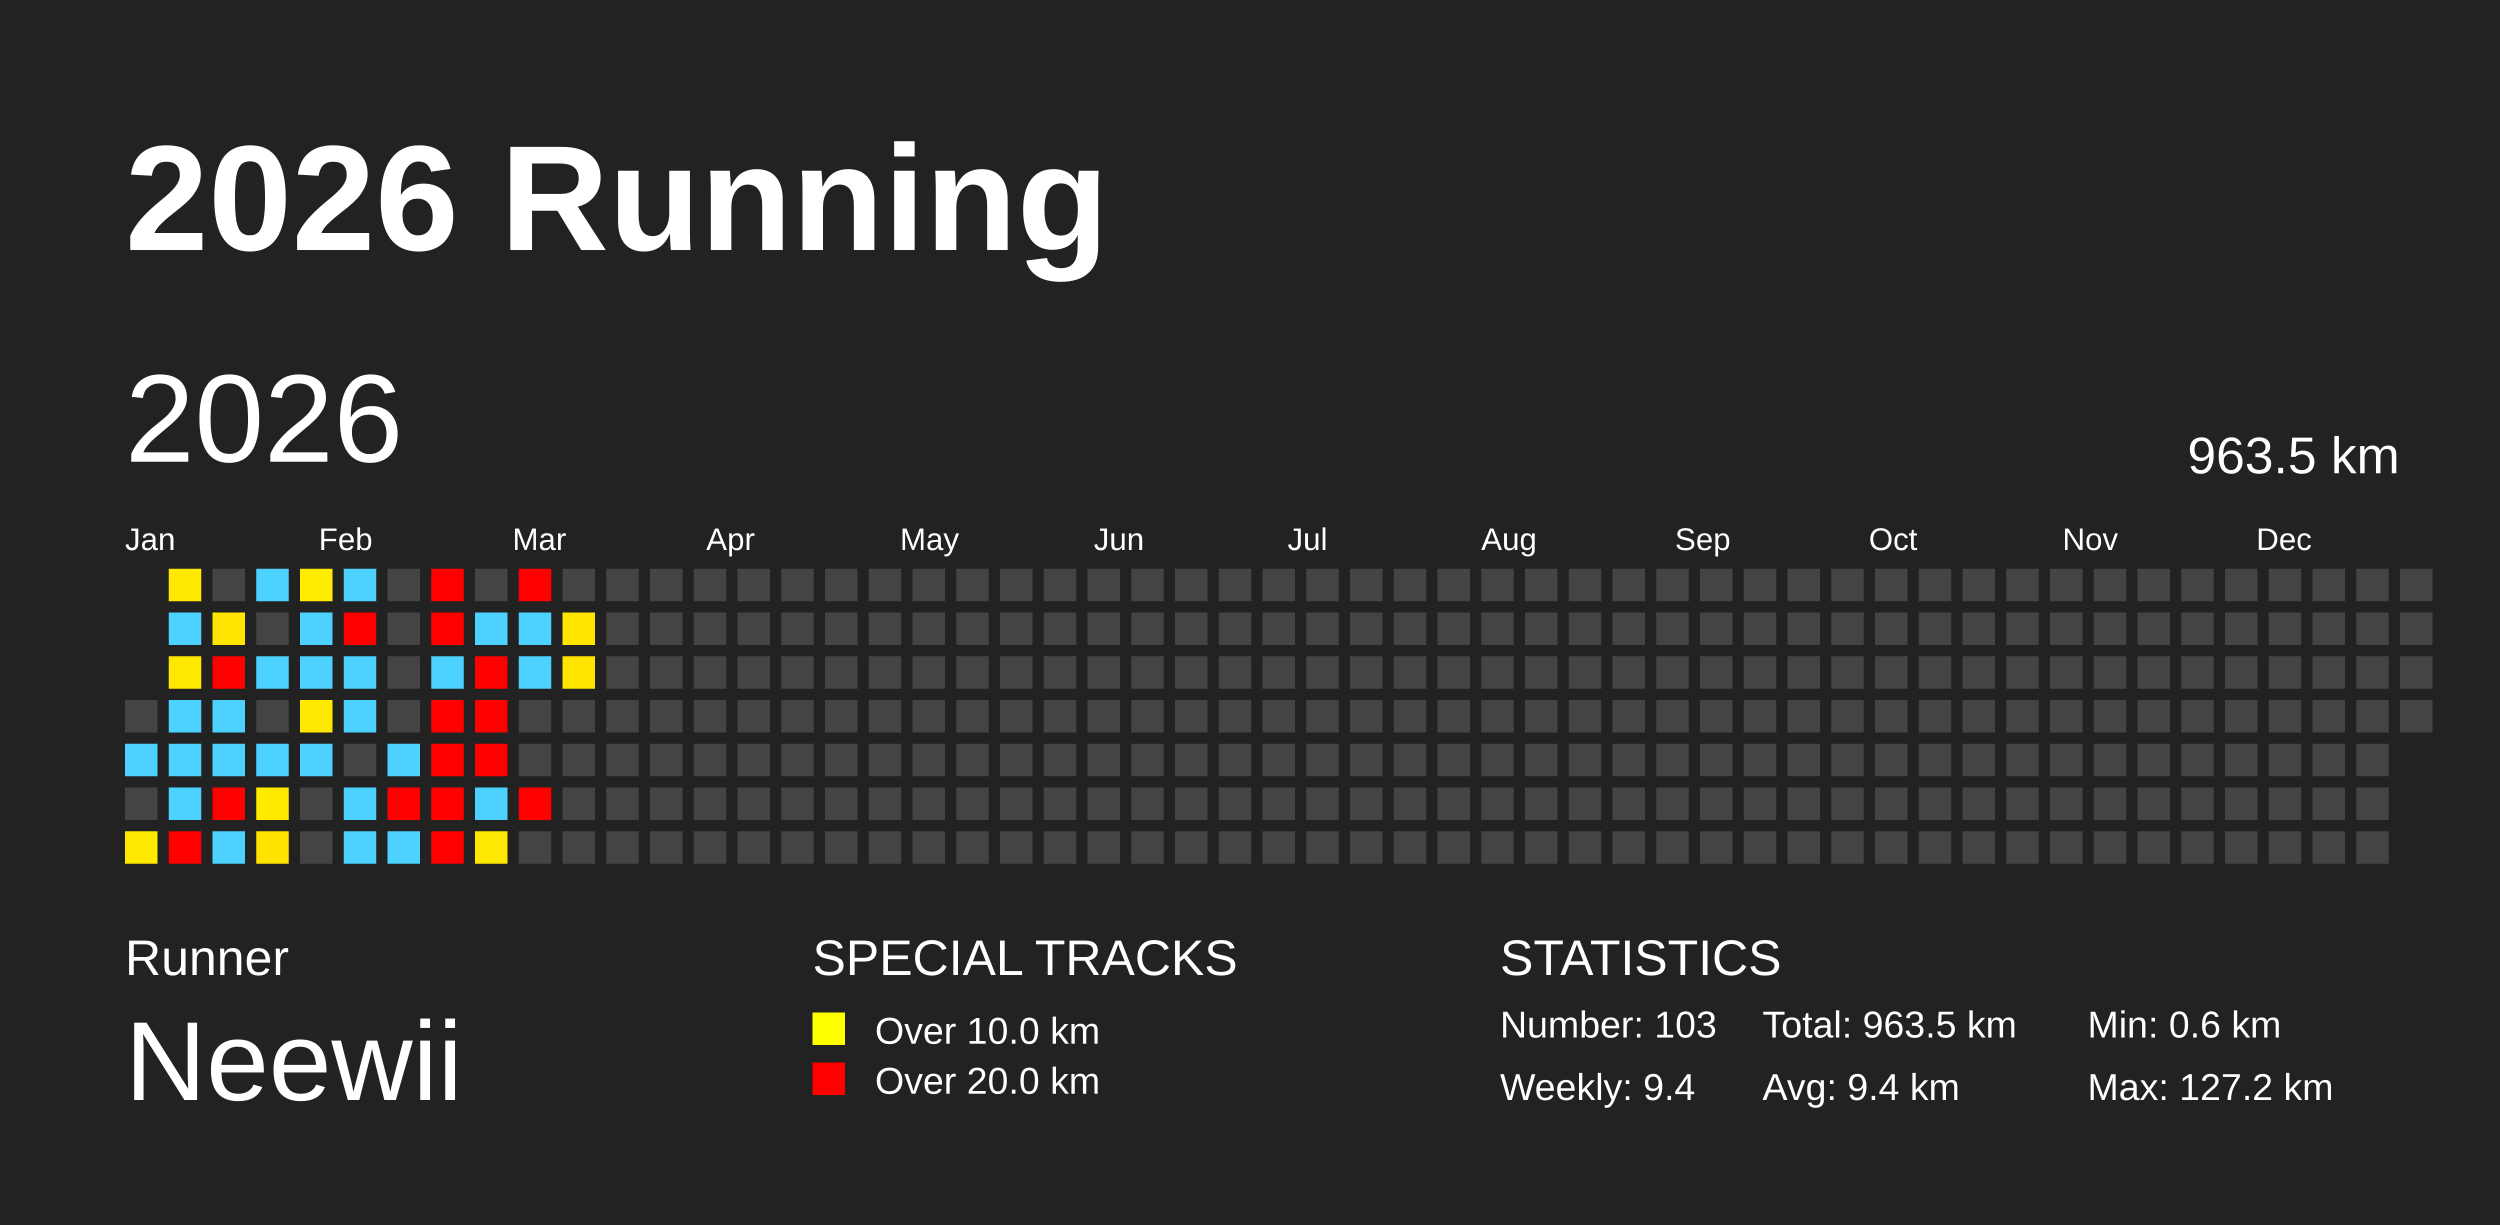
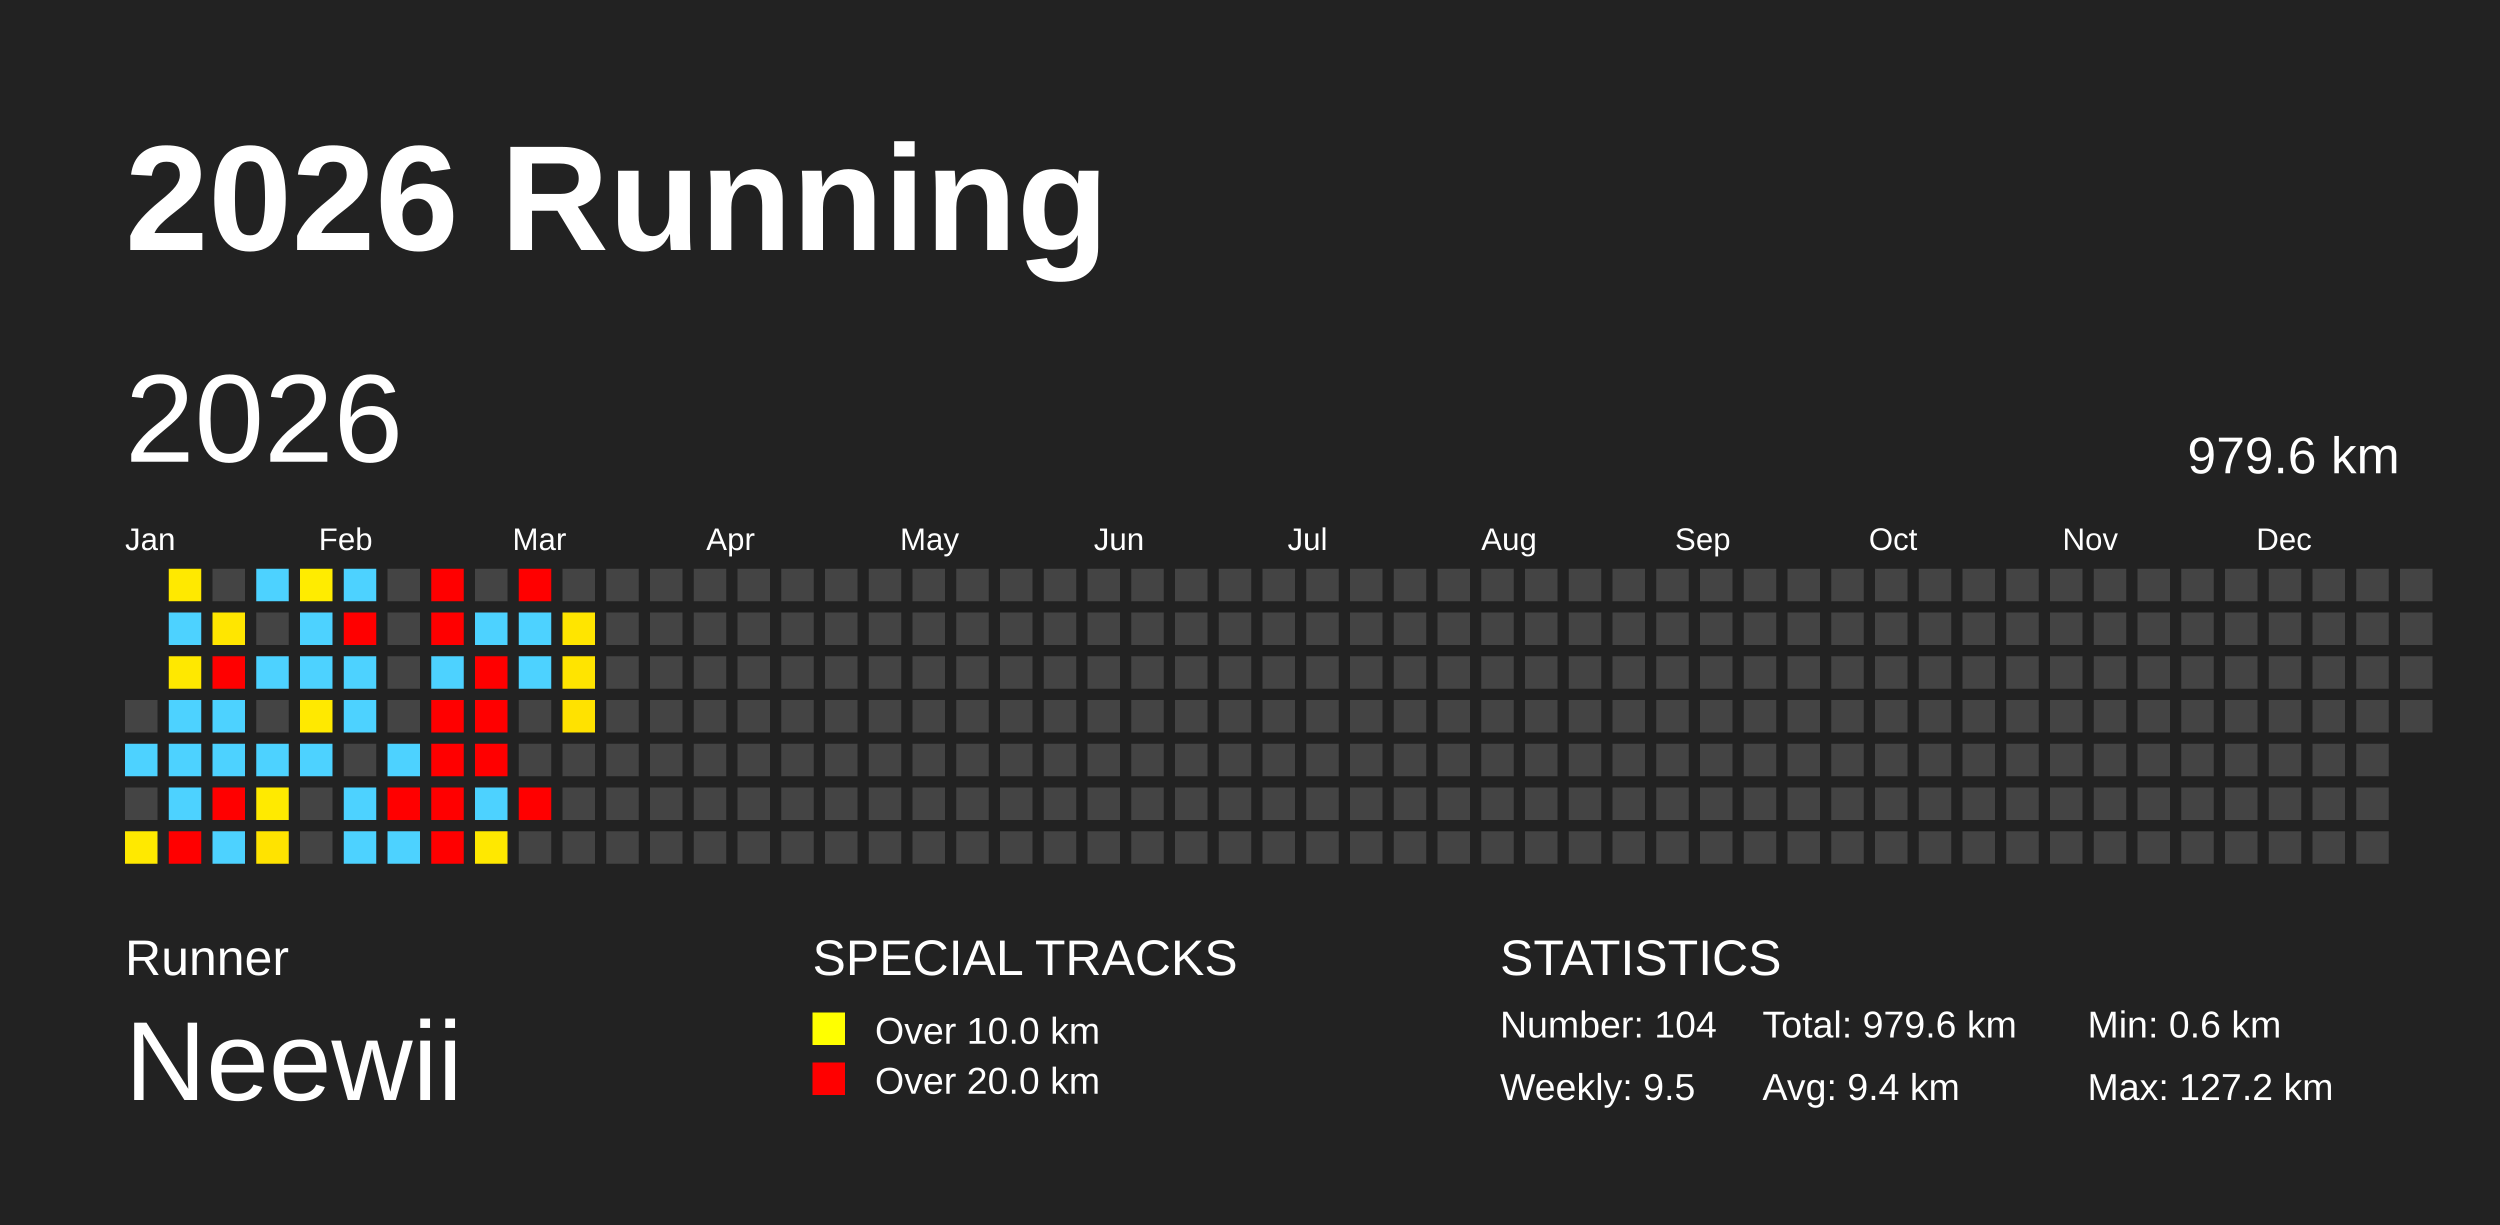
<svg xmlns="http://www.w3.org/2000/svg" baseProfile="full" height="98mm" version="1.1" viewBox="0,0,200,98" width="200mm">
  <defs />
  <rect fill="#222222" height="98" width="200" x="0" y="0" />
  <text fill="#FFFFFF" style="font-size:12px; font-family:Arial; font-weight:bold;" x="10" y="20">2026 Running</text>
  <text fill="#FFFFFF" style="font-size:4px; font-family:Arial" x="10" y="78">Runner</text>
  <text fill="#FFFFFF" style="font-size:9px; font-family:Arial" x="10" y="88">Neewii</text>
  <text fill="#FFFFFF" style="font-size:4px; font-family:Arial" x="65" y="78">SPECIAL TRACKS</text>
  <rect fill="yellow" height="2.6" width="2.6" x="65" y="81" />
  <text fill="#FFFFFF" style="font-size:3px; font-family:Arial" x="70" y="83.5">Over 10.0 km</text>
  <rect fill="red" height="2.6" width="2.6" x="65" y="85" />
  <text fill="#FFFFFF" style="font-size:3px; font-family:Arial" x="70" y="87.5">Over 20.0 km</text>
  <text fill="#FFFFFF" style="font-size:4px; font-family:Arial" x="120" y="78">STATISTICS</text>
-   <text fill="#FFFFFF" style="font-size:3px; font-family:Arial" x="120" y="83">Number: 103</text>
-   <text fill="#FFFFFF" style="font-size:3px; font-family:Arial" x="120" y="88">Weekly: 9.4</text>
-   <text fill="#FFFFFF" style="font-size:3px; font-family:Arial" x="141" y="83">Total: 963.5 km</text>
+   <text fill="#FFFFFF" style="font-size:3px; font-family:Arial" x="120" y="83">Number: 104</text>
+   <text fill="#FFFFFF" style="font-size:3px; font-family:Arial" x="120" y="88">Weekly: 9.5</text>
+   <text fill="#FFFFFF" style="font-size:3px; font-family:Arial" x="141" y="83">Total: 979.6 km</text>
  <text fill="#FFFFFF" style="font-size:3px; font-family:Arial" x="141" y="88">Avg: 9.4 km</text>
  <text fill="#FFFFFF" style="font-size:3px; font-family:Arial" x="167" y="83">Min: 0.6 km</text>
  <text fill="#FFFFFF" style="font-size:3px; font-family:Arial" x="167" y="88">Max: 127.2 km</text>
  <text dominant-baseline="hanging" fill="#FFFFFF" style="font-size:10.0px; font-family:Arial;" x="10" y="30">2026</text>
-   <text dominant-baseline="hanging" fill="#FFFFFF" style="font-size:4.125px; font-family:Arial;" x="175" y="35">963.5 km</text>
+   <text dominant-baseline="hanging" fill="#FFFFFF" style="font-size:4.125px; font-family:Arial;" x="175" y="35">979.6 km</text>
  <text fill="#FFFFFF" style="font-size:2.5px; font-family:Arial" x="10.0" y="44">Jan</text>
  <text fill="#FFFFFF" style="font-size:2.5px; font-family:Arial" x="25.5" y="44">Feb</text>
  <text fill="#FFFFFF" style="font-size:2.5px; font-family:Arial" x="41.0" y="44">Mar</text>
  <text fill="#FFFFFF" style="font-size:2.5px; font-family:Arial" x="56.5" y="44">Apr</text>
  <text fill="#FFFFFF" style="font-size:2.5px; font-family:Arial" x="72.0" y="44">May</text>
  <text fill="#FFFFFF" style="font-size:2.5px; font-family:Arial" x="87.5" y="44">Jun</text>
  <text fill="#FFFFFF" style="font-size:2.5px; font-family:Arial" x="103.0" y="44">Jul</text>
  <text fill="#FFFFFF" style="font-size:2.5px; font-family:Arial" x="118.5" y="44">Aug</text>
  <text fill="#FFFFFF" style="font-size:2.5px; font-family:Arial" x="134.0" y="44">Sep</text>
  <text fill="#FFFFFF" style="font-size:2.5px; font-family:Arial" x="149.5" y="44">Oct</text>
  <text fill="#FFFFFF" style="font-size:2.5px; font-family:Arial" x="165.0" y="44">Nov</text>
  <text fill="#FFFFFF" style="font-size:2.5px; font-family:Arial" x="180.5" y="44">Dec</text>
  <rect fill="#444444" height="2.6" width="2.6" x="10.0" y="56.0" />
  <rect fill="#4dd2ff" height="2.6" width="2.6" x="10.0" y="59.5" />
  <rect fill="#444444" height="2.6" width="2.6" x="10.0" y="63.0" />
  <rect fill="#ffe900" height="2.6" width="2.6" x="10.0" y="66.5" />
  <rect fill="#ffe900" height="2.6" width="2.6" x="13.5" y="45.5" />
  <rect fill="#4dd2ff" height="2.6" width="2.6" x="13.5" y="49.0" />
  <rect fill="#ffe800" height="2.6" width="2.6" x="13.5" y="52.5" />
  <rect fill="#4dd2ff" height="2.6" width="2.6" x="13.5" y="56.0" />
  <rect fill="#4dd2ff" height="2.6" width="2.6" x="13.5" y="59.5" />
  <rect fill="#4dd2ff" height="2.6" width="2.6" x="13.5" y="63.0" />
  <rect fill="red" height="2.6" width="2.6" x="13.5" y="66.5" />
  <rect fill="#444444" height="2.6" width="2.6" x="17.0" y="45.5" />
  <rect fill="#ffe600" height="2.6" width="2.6" x="17.0" y="49.0" />
  <rect fill="red" height="2.6" width="2.6" x="17.0" y="52.5" />
  <rect fill="#4dd2ff" height="2.6" width="2.6" x="17.0" y="56.0" />
  <rect fill="#4dd2ff" height="2.6" width="2.6" x="17.0" y="59.5" />
  <rect fill="red" height="2.6" width="2.6" x="17.0" y="63.0" />
  <rect fill="#4dd2ff" height="2.6" width="2.6" x="17.0" y="66.5" />
  <rect fill="#4dd2ff" height="2.6" width="2.6" x="20.5" y="45.5" />
  <rect fill="#444444" height="2.6" width="2.6" x="20.5" y="49.0" />
  <rect fill="#4dd2ff" height="2.6" width="2.6" x="20.5" y="52.5" />
  <rect fill="#444444" height="2.6" width="2.6" x="20.5" y="56.0" />
  <rect fill="#4dd2ff" height="2.6" width="2.6" x="20.5" y="59.5" />
  <rect fill="#ffea00" height="2.6" width="2.6" x="20.5" y="63.0" />
  <rect fill="#ffe300" height="2.6" width="2.6" x="20.5" y="66.5" />
  <rect fill="#ffec00" height="2.6" width="2.6" x="24.0" y="45.5" />
  <rect fill="#4dd2ff" height="2.6" width="2.6" x="24.0" y="49.0" />
  <rect fill="#4dd2ff" height="2.6" width="2.6" x="24.0" y="52.5" />
  <rect fill="#ffe900" height="2.6" width="2.6" x="24.0" y="56.0" />
  <rect fill="#4dd2ff" height="2.6" width="2.6" x="24.0" y="59.5" />
  <rect fill="#444444" height="2.6" width="2.6" x="24.0" y="63.0" />
  <rect fill="#444444" height="2.6" width="2.6" x="24.0" y="66.5" />
  <rect fill="#4dd2ff" height="2.6" width="2.6" x="27.5" y="45.5" />
  <rect fill="red" height="2.6" width="2.6" x="27.5" y="49.0" />
  <rect fill="#4dd2ff" height="2.6" width="2.6" x="27.5" y="52.5" />
  <rect fill="#4dd2ff" height="2.6" width="2.6" x="27.5" y="56.0" />
  <rect fill="#444444" height="2.6" width="2.6" x="27.5" y="59.5" />
  <rect fill="#4dd2ff" height="2.6" width="2.6" x="27.5" y="63.0" />
  <rect fill="#4dd2ff" height="2.6" width="2.6" x="27.5" y="66.5" />
  <rect fill="#444444" height="2.6" width="2.6" x="31.0" y="45.5" />
  <rect fill="#444444" height="2.6" width="2.6" x="31.0" y="49.0" />
  <rect fill="#444444" height="2.6" width="2.6" x="31.0" y="52.5" />
  <rect fill="#444444" height="2.6" width="2.6" x="31.0" y="56.0" />
  <rect fill="#4dd2ff" height="2.6" width="2.6" x="31.0" y="59.5" />
  <rect fill="red" height="2.6" width="2.6" x="31.0" y="63.0" />
  <rect fill="#4dd2ff" height="2.6" width="2.6" x="31.0" y="66.5" />
  <rect fill="red" height="2.6" width="2.6" x="34.5" y="45.5" />
  <rect fill="red" height="2.6" width="2.6" x="34.5" y="49.0" />
  <rect fill="#4dd2ff" height="2.6" width="2.6" x="34.5" y="52.5" />
  <rect fill="red" height="2.6" width="2.6" x="34.5" y="56.0" />
  <rect fill="red" height="2.6" width="2.6" x="34.5" y="59.5" />
  <rect fill="red" height="2.6" width="2.6" x="34.5" y="63.0" />
  <rect fill="red" height="2.6" width="2.6" x="34.5" y="66.5" />
  <rect fill="#444444" height="2.6" width="2.6" x="38.0" y="45.5" />
  <rect fill="#4dd2ff" height="2.6" width="2.6" x="38.0" y="49.0" />
  <rect fill="red" height="2.6" width="2.6" x="38.0" y="52.5" />
  <rect fill="red" height="2.6" width="2.6" x="38.0" y="56.0" />
  <rect fill="red" height="2.6" width="2.6" x="38.0" y="59.5" />
  <rect fill="#4dd2ff" height="2.6" width="2.6" x="38.0" y="63.0" />
  <rect fill="#ffe800" height="2.6" width="2.6" x="38.0" y="66.5" />
  <rect fill="red" height="2.6" width="2.6" x="41.5" y="45.5" />
  <rect fill="#4dd2ff" height="2.6" width="2.6" x="41.5" y="49.0" />
  <rect fill="#4dd2ff" height="2.6" width="2.6" x="41.5" y="52.5" />
  <rect fill="#444444" height="2.6" width="2.6" x="41.5" y="56.0" />
  <rect fill="#444444" height="2.6" width="2.6" x="41.5" y="59.5" />
  <rect fill="red" height="2.6" width="2.6" x="41.5" y="63.0" />
  <rect fill="#444444" height="2.6" width="2.6" x="41.5" y="66.5" />
  <rect fill="#444444" height="2.6" width="2.6" x="45.0" y="45.5" />
  <rect fill="#ffe500" height="2.6" width="2.6" x="45.0" y="49.0" />
  <rect fill="#ffe400" height="2.6" width="2.6" x="45.0" y="52.5" />
-   <rect fill="#444444" height="2.6" width="2.6" x="45.0" y="56.0" />
+   <rect fill="#ffe200" height="2.6" width="2.6" x="45.0" y="56.0" />
  <rect fill="#444444" height="2.6" width="2.6" x="45.0" y="59.5" />
  <rect fill="#444444" height="2.6" width="2.6" x="45.0" y="63.0" />
  <rect fill="#444444" height="2.6" width="2.6" x="45.0" y="66.5" />
  <rect fill="#444444" height="2.6" width="2.6" x="48.5" y="45.5" />
  <rect fill="#444444" height="2.6" width="2.6" x="48.5" y="49.0" />
  <rect fill="#444444" height="2.6" width="2.6" x="48.5" y="52.5" />
  <rect fill="#444444" height="2.6" width="2.6" x="48.5" y="56.0" />
  <rect fill="#444444" height="2.6" width="2.6" x="48.5" y="59.5" />
  <rect fill="#444444" height="2.6" width="2.6" x="48.5" y="63.0" />
  <rect fill="#444444" height="2.6" width="2.6" x="48.5" y="66.5" />
  <rect fill="#444444" height="2.6" width="2.6" x="52.0" y="45.5" />
  <rect fill="#444444" height="2.6" width="2.6" x="52.0" y="49.0" />
  <rect fill="#444444" height="2.6" width="2.6" x="52.0" y="52.5" />
  <rect fill="#444444" height="2.6" width="2.6" x="52.0" y="56.0" />
  <rect fill="#444444" height="2.6" width="2.6" x="52.0" y="59.5" />
  <rect fill="#444444" height="2.6" width="2.6" x="52.0" y="63.0" />
  <rect fill="#444444" height="2.6" width="2.6" x="52.0" y="66.5" />
  <rect fill="#444444" height="2.6" width="2.6" x="55.5" y="45.5" />
  <rect fill="#444444" height="2.6" width="2.6" x="55.5" y="49.0" />
  <rect fill="#444444" height="2.6" width="2.6" x="55.5" y="52.5" />
  <rect fill="#444444" height="2.6" width="2.6" x="55.5" y="56.0" />
  <rect fill="#444444" height="2.6" width="2.6" x="55.5" y="59.5" />
  <rect fill="#444444" height="2.6" width="2.6" x="55.5" y="63.0" />
  <rect fill="#444444" height="2.6" width="2.6" x="55.5" y="66.5" />
  <rect fill="#444444" height="2.6" width="2.6" x="59.0" y="45.5" />
  <rect fill="#444444" height="2.6" width="2.6" x="59.0" y="49.0" />
  <rect fill="#444444" height="2.6" width="2.6" x="59.0" y="52.5" />
  <rect fill="#444444" height="2.6" width="2.6" x="59.0" y="56.0" />
  <rect fill="#444444" height="2.6" width="2.6" x="59.0" y="59.5" />
  <rect fill="#444444" height="2.6" width="2.6" x="59.0" y="63.0" />
  <rect fill="#444444" height="2.6" width="2.6" x="59.0" y="66.5" />
  <rect fill="#444444" height="2.6" width="2.6" x="62.5" y="45.5" />
  <rect fill="#444444" height="2.6" width="2.6" x="62.5" y="49.0" />
  <rect fill="#444444" height="2.6" width="2.6" x="62.5" y="52.5" />
  <rect fill="#444444" height="2.6" width="2.6" x="62.5" y="56.0" />
  <rect fill="#444444" height="2.6" width="2.6" x="62.5" y="59.5" />
  <rect fill="#444444" height="2.6" width="2.6" x="62.5" y="63.0" />
  <rect fill="#444444" height="2.6" width="2.6" x="62.5" y="66.5" />
  <rect fill="#444444" height="2.6" width="2.6" x="66.0" y="45.5" />
  <rect fill="#444444" height="2.6" width="2.6" x="66.0" y="49.0" />
  <rect fill="#444444" height="2.6" width="2.6" x="66.0" y="52.5" />
  <rect fill="#444444" height="2.6" width="2.6" x="66.0" y="56.0" />
  <rect fill="#444444" height="2.6" width="2.6" x="66.0" y="59.5" />
  <rect fill="#444444" height="2.6" width="2.6" x="66.0" y="63.0" />
  <rect fill="#444444" height="2.6" width="2.6" x="66.0" y="66.5" />
  <rect fill="#444444" height="2.6" width="2.6" x="69.5" y="45.5" />
  <rect fill="#444444" height="2.6" width="2.6" x="69.5" y="49.0" />
  <rect fill="#444444" height="2.6" width="2.6" x="69.5" y="52.5" />
  <rect fill="#444444" height="2.6" width="2.6" x="69.5" y="56.0" />
  <rect fill="#444444" height="2.6" width="2.6" x="69.5" y="59.5" />
  <rect fill="#444444" height="2.6" width="2.6" x="69.5" y="63.0" />
  <rect fill="#444444" height="2.6" width="2.6" x="69.5" y="66.5" />
  <rect fill="#444444" height="2.6" width="2.6" x="73.0" y="45.5" />
  <rect fill="#444444" height="2.6" width="2.6" x="73.0" y="49.0" />
  <rect fill="#444444" height="2.6" width="2.6" x="73.0" y="52.5" />
  <rect fill="#444444" height="2.6" width="2.6" x="73.0" y="56.0" />
  <rect fill="#444444" height="2.6" width="2.6" x="73.0" y="59.5" />
  <rect fill="#444444" height="2.6" width="2.6" x="73.0" y="63.0" />
  <rect fill="#444444" height="2.6" width="2.6" x="73.0" y="66.5" />
  <rect fill="#444444" height="2.6" width="2.6" x="76.5" y="45.5" />
  <rect fill="#444444" height="2.6" width="2.6" x="76.5" y="49.0" />
  <rect fill="#444444" height="2.6" width="2.6" x="76.5" y="52.5" />
  <rect fill="#444444" height="2.6" width="2.6" x="76.5" y="56.0" />
  <rect fill="#444444" height="2.6" width="2.6" x="76.5" y="59.5" />
  <rect fill="#444444" height="2.6" width="2.6" x="76.5" y="63.0" />
  <rect fill="#444444" height="2.6" width="2.6" x="76.5" y="66.5" />
  <rect fill="#444444" height="2.6" width="2.6" x="80.0" y="45.5" />
  <rect fill="#444444" height="2.6" width="2.6" x="80.0" y="49.0" />
  <rect fill="#444444" height="2.6" width="2.6" x="80.0" y="52.5" />
  <rect fill="#444444" height="2.6" width="2.6" x="80.0" y="56.0" />
  <rect fill="#444444" height="2.6" width="2.6" x="80.0" y="59.5" />
  <rect fill="#444444" height="2.6" width="2.6" x="80.0" y="63.0" />
  <rect fill="#444444" height="2.6" width="2.6" x="80.0" y="66.5" />
  <rect fill="#444444" height="2.6" width="2.6" x="83.5" y="45.5" />
  <rect fill="#444444" height="2.6" width="2.6" x="83.5" y="49.0" />
  <rect fill="#444444" height="2.6" width="2.6" x="83.5" y="52.5" />
  <rect fill="#444444" height="2.6" width="2.6" x="83.5" y="56.0" />
  <rect fill="#444444" height="2.6" width="2.6" x="83.5" y="59.5" />
  <rect fill="#444444" height="2.6" width="2.6" x="83.5" y="63.0" />
  <rect fill="#444444" height="2.6" width="2.6" x="83.5" y="66.5" />
  <rect fill="#444444" height="2.6" width="2.6" x="87.0" y="45.5" />
  <rect fill="#444444" height="2.6" width="2.6" x="87.0" y="49.0" />
  <rect fill="#444444" height="2.6" width="2.6" x="87.0" y="52.5" />
  <rect fill="#444444" height="2.6" width="2.6" x="87.0" y="56.0" />
  <rect fill="#444444" height="2.6" width="2.6" x="87.0" y="59.5" />
  <rect fill="#444444" height="2.6" width="2.6" x="87.0" y="63.0" />
  <rect fill="#444444" height="2.6" width="2.6" x="87.0" y="66.5" />
  <rect fill="#444444" height="2.6" width="2.6" x="90.5" y="45.5" />
  <rect fill="#444444" height="2.6" width="2.6" x="90.5" y="49.0" />
  <rect fill="#444444" height="2.6" width="2.6" x="90.5" y="52.5" />
  <rect fill="#444444" height="2.6" width="2.6" x="90.5" y="56.0" />
  <rect fill="#444444" height="2.6" width="2.6" x="90.5" y="59.5" />
  <rect fill="#444444" height="2.6" width="2.6" x="90.5" y="63.0" />
  <rect fill="#444444" height="2.6" width="2.6" x="90.5" y="66.5" />
  <rect fill="#444444" height="2.6" width="2.6" x="94.0" y="45.5" />
  <rect fill="#444444" height="2.6" width="2.6" x="94.0" y="49.0" />
  <rect fill="#444444" height="2.6" width="2.6" x="94.0" y="52.5" />
  <rect fill="#444444" height="2.6" width="2.6" x="94.0" y="56.0" />
  <rect fill="#444444" height="2.6" width="2.6" x="94.0" y="59.5" />
  <rect fill="#444444" height="2.6" width="2.6" x="94.0" y="63.0" />
  <rect fill="#444444" height="2.6" width="2.6" x="94.0" y="66.5" />
  <rect fill="#444444" height="2.6" width="2.6" x="97.5" y="45.5" />
  <rect fill="#444444" height="2.6" width="2.6" x="97.5" y="49.0" />
  <rect fill="#444444" height="2.6" width="2.6" x="97.5" y="52.5" />
  <rect fill="#444444" height="2.6" width="2.6" x="97.5" y="56.0" />
  <rect fill="#444444" height="2.6" width="2.6" x="97.5" y="59.5" />
  <rect fill="#444444" height="2.6" width="2.6" x="97.5" y="63.0" />
  <rect fill="#444444" height="2.6" width="2.6" x="97.5" y="66.5" />
  <rect fill="#444444" height="2.6" width="2.6" x="101.0" y="45.5" />
  <rect fill="#444444" height="2.6" width="2.6" x="101.0" y="49.0" />
  <rect fill="#444444" height="2.6" width="2.6" x="101.0" y="52.5" />
  <rect fill="#444444" height="2.6" width="2.6" x="101.0" y="56.0" />
  <rect fill="#444444" height="2.6" width="2.6" x="101.0" y="59.5" />
  <rect fill="#444444" height="2.6" width="2.6" x="101.0" y="63.0" />
  <rect fill="#444444" height="2.6" width="2.6" x="101.0" y="66.5" />
  <rect fill="#444444" height="2.6" width="2.6" x="104.5" y="45.5" />
  <rect fill="#444444" height="2.6" width="2.6" x="104.5" y="49.0" />
  <rect fill="#444444" height="2.6" width="2.6" x="104.5" y="52.5" />
  <rect fill="#444444" height="2.6" width="2.6" x="104.5" y="56.0" />
  <rect fill="#444444" height="2.6" width="2.6" x="104.5" y="59.5" />
  <rect fill="#444444" height="2.6" width="2.6" x="104.5" y="63.0" />
  <rect fill="#444444" height="2.6" width="2.6" x="104.5" y="66.5" />
  <rect fill="#444444" height="2.6" width="2.6" x="108.0" y="45.5" />
  <rect fill="#444444" height="2.6" width="2.6" x="108.0" y="49.0" />
  <rect fill="#444444" height="2.6" width="2.6" x="108.0" y="52.5" />
  <rect fill="#444444" height="2.6" width="2.6" x="108.0" y="56.0" />
  <rect fill="#444444" height="2.6" width="2.6" x="108.0" y="59.5" />
  <rect fill="#444444" height="2.6" width="2.6" x="108.0" y="63.0" />
  <rect fill="#444444" height="2.6" width="2.6" x="108.0" y="66.5" />
  <rect fill="#444444" height="2.6" width="2.6" x="111.5" y="45.5" />
  <rect fill="#444444" height="2.6" width="2.6" x="111.5" y="49.0" />
  <rect fill="#444444" height="2.6" width="2.6" x="111.5" y="52.5" />
  <rect fill="#444444" height="2.6" width="2.6" x="111.5" y="56.0" />
  <rect fill="#444444" height="2.6" width="2.6" x="111.5" y="59.5" />
  <rect fill="#444444" height="2.6" width="2.6" x="111.5" y="63.0" />
  <rect fill="#444444" height="2.6" width="2.6" x="111.5" y="66.5" />
  <rect fill="#444444" height="2.6" width="2.6" x="115.0" y="45.5" />
  <rect fill="#444444" height="2.6" width="2.6" x="115.0" y="49.0" />
  <rect fill="#444444" height="2.6" width="2.6" x="115.0" y="52.5" />
  <rect fill="#444444" height="2.6" width="2.6" x="115.0" y="56.0" />
  <rect fill="#444444" height="2.6" width="2.6" x="115.0" y="59.5" />
  <rect fill="#444444" height="2.6" width="2.6" x="115.0" y="63.0" />
  <rect fill="#444444" height="2.6" width="2.6" x="115.0" y="66.5" />
  <rect fill="#444444" height="2.6" width="2.6" x="118.5" y="45.5" />
  <rect fill="#444444" height="2.6" width="2.6" x="118.5" y="49.0" />
  <rect fill="#444444" height="2.6" width="2.6" x="118.5" y="52.5" />
  <rect fill="#444444" height="2.6" width="2.6" x="118.5" y="56.0" />
  <rect fill="#444444" height="2.6" width="2.6" x="118.5" y="59.5" />
  <rect fill="#444444" height="2.6" width="2.6" x="118.5" y="63.0" />
  <rect fill="#444444" height="2.6" width="2.6" x="118.5" y="66.5" />
  <rect fill="#444444" height="2.6" width="2.6" x="122.0" y="45.5" />
  <rect fill="#444444" height="2.6" width="2.6" x="122.0" y="49.0" />
  <rect fill="#444444" height="2.6" width="2.6" x="122.0" y="52.5" />
  <rect fill="#444444" height="2.6" width="2.6" x="122.0" y="56.0" />
  <rect fill="#444444" height="2.6" width="2.6" x="122.0" y="59.5" />
  <rect fill="#444444" height="2.6" width="2.6" x="122.0" y="63.0" />
  <rect fill="#444444" height="2.6" width="2.6" x="122.0" y="66.5" />
  <rect fill="#444444" height="2.6" width="2.6" x="125.5" y="45.5" />
  <rect fill="#444444" height="2.6" width="2.6" x="125.5" y="49.0" />
  <rect fill="#444444" height="2.6" width="2.6" x="125.5" y="52.5" />
  <rect fill="#444444" height="2.6" width="2.6" x="125.5" y="56.0" />
  <rect fill="#444444" height="2.6" width="2.6" x="125.5" y="59.5" />
  <rect fill="#444444" height="2.6" width="2.6" x="125.5" y="63.0" />
  <rect fill="#444444" height="2.6" width="2.6" x="125.5" y="66.5" />
  <rect fill="#444444" height="2.6" width="2.6" x="129.0" y="45.5" />
  <rect fill="#444444" height="2.6" width="2.6" x="129.0" y="49.0" />
  <rect fill="#444444" height="2.6" width="2.6" x="129.0" y="52.5" />
  <rect fill="#444444" height="2.6" width="2.6" x="129.0" y="56.0" />
  <rect fill="#444444" height="2.6" width="2.6" x="129.0" y="59.5" />
  <rect fill="#444444" height="2.6" width="2.6" x="129.0" y="63.0" />
  <rect fill="#444444" height="2.6" width="2.6" x="129.0" y="66.5" />
  <rect fill="#444444" height="2.6" width="2.6" x="132.5" y="45.5" />
  <rect fill="#444444" height="2.6" width="2.6" x="132.5" y="49.0" />
  <rect fill="#444444" height="2.6" width="2.6" x="132.5" y="52.5" />
  <rect fill="#444444" height="2.6" width="2.6" x="132.5" y="56.0" />
  <rect fill="#444444" height="2.6" width="2.6" x="132.5" y="59.5" />
  <rect fill="#444444" height="2.6" width="2.6" x="132.5" y="63.0" />
  <rect fill="#444444" height="2.6" width="2.6" x="132.5" y="66.5" />
  <rect fill="#444444" height="2.6" width="2.6" x="136.0" y="45.5" />
  <rect fill="#444444" height="2.6" width="2.6" x="136.0" y="49.0" />
  <rect fill="#444444" height="2.6" width="2.6" x="136.0" y="52.5" />
  <rect fill="#444444" height="2.6" width="2.6" x="136.0" y="56.0" />
  <rect fill="#444444" height="2.6" width="2.6" x="136.0" y="59.5" />
  <rect fill="#444444" height="2.6" width="2.6" x="136.0" y="63.0" />
  <rect fill="#444444" height="2.6" width="2.6" x="136.0" y="66.5" />
  <rect fill="#444444" height="2.6" width="2.6" x="139.5" y="45.5" />
  <rect fill="#444444" height="2.6" width="2.6" x="139.5" y="49.0" />
  <rect fill="#444444" height="2.6" width="2.6" x="139.5" y="52.5" />
  <rect fill="#444444" height="2.6" width="2.6" x="139.5" y="56.0" />
  <rect fill="#444444" height="2.6" width="2.6" x="139.5" y="59.5" />
  <rect fill="#444444" height="2.6" width="2.6" x="139.5" y="63.0" />
  <rect fill="#444444" height="2.6" width="2.6" x="139.5" y="66.5" />
  <rect fill="#444444" height="2.6" width="2.6" x="143.0" y="45.5" />
  <rect fill="#444444" height="2.6" width="2.6" x="143.0" y="49.0" />
  <rect fill="#444444" height="2.6" width="2.6" x="143.0" y="52.5" />
  <rect fill="#444444" height="2.6" width="2.6" x="143.0" y="56.0" />
  <rect fill="#444444" height="2.6" width="2.6" x="143.0" y="59.5" />
  <rect fill="#444444" height="2.6" width="2.6" x="143.0" y="63.0" />
  <rect fill="#444444" height="2.6" width="2.6" x="143.0" y="66.5" />
  <rect fill="#444444" height="2.6" width="2.6" x="146.5" y="45.5" />
  <rect fill="#444444" height="2.6" width="2.6" x="146.5" y="49.0" />
  <rect fill="#444444" height="2.6" width="2.6" x="146.5" y="52.5" />
  <rect fill="#444444" height="2.6" width="2.6" x="146.5" y="56.0" />
  <rect fill="#444444" height="2.6" width="2.6" x="146.5" y="59.5" />
  <rect fill="#444444" height="2.6" width="2.6" x="146.5" y="63.0" />
  <rect fill="#444444" height="2.6" width="2.6" x="146.5" y="66.5" />
  <rect fill="#444444" height="2.6" width="2.6" x="150.0" y="45.5" />
  <rect fill="#444444" height="2.6" width="2.6" x="150.0" y="49.0" />
  <rect fill="#444444" height="2.6" width="2.6" x="150.0" y="52.5" />
  <rect fill="#444444" height="2.6" width="2.6" x="150.0" y="56.0" />
  <rect fill="#444444" height="2.6" width="2.6" x="150.0" y="59.5" />
  <rect fill="#444444" height="2.6" width="2.6" x="150.0" y="63.0" />
  <rect fill="#444444" height="2.6" width="2.6" x="150.0" y="66.5" />
  <rect fill="#444444" height="2.6" width="2.6" x="153.5" y="45.5" />
  <rect fill="#444444" height="2.6" width="2.6" x="153.5" y="49.0" />
  <rect fill="#444444" height="2.6" width="2.6" x="153.5" y="52.5" />
  <rect fill="#444444" height="2.6" width="2.6" x="153.5" y="56.0" />
  <rect fill="#444444" height="2.6" width="2.6" x="153.5" y="59.5" />
  <rect fill="#444444" height="2.6" width="2.6" x="153.5" y="63.0" />
  <rect fill="#444444" height="2.6" width="2.6" x="153.5" y="66.5" />
  <rect fill="#444444" height="2.6" width="2.6" x="157.0" y="45.5" />
  <rect fill="#444444" height="2.6" width="2.6" x="157.0" y="49.0" />
  <rect fill="#444444" height="2.6" width="2.6" x="157.0" y="52.5" />
  <rect fill="#444444" height="2.6" width="2.6" x="157.0" y="56.0" />
  <rect fill="#444444" height="2.6" width="2.6" x="157.0" y="59.5" />
  <rect fill="#444444" height="2.6" width="2.6" x="157.0" y="63.0" />
  <rect fill="#444444" height="2.6" width="2.6" x="157.0" y="66.5" />
  <rect fill="#444444" height="2.6" width="2.6" x="160.5" y="45.5" />
  <rect fill="#444444" height="2.6" width="2.6" x="160.5" y="49.0" />
  <rect fill="#444444" height="2.6" width="2.6" x="160.5" y="52.5" />
  <rect fill="#444444" height="2.6" width="2.6" x="160.5" y="56.0" />
  <rect fill="#444444" height="2.6" width="2.6" x="160.5" y="59.5" />
  <rect fill="#444444" height="2.6" width="2.6" x="160.5" y="63.0" />
  <rect fill="#444444" height="2.6" width="2.6" x="160.5" y="66.5" />
  <rect fill="#444444" height="2.6" width="2.6" x="164.0" y="45.5" />
  <rect fill="#444444" height="2.6" width="2.6" x="164.0" y="49.0" />
  <rect fill="#444444" height="2.6" width="2.6" x="164.0" y="52.5" />
  <rect fill="#444444" height="2.6" width="2.6" x="164.0" y="56.0" />
  <rect fill="#444444" height="2.6" width="2.6" x="164.0" y="59.5" />
  <rect fill="#444444" height="2.6" width="2.6" x="164.0" y="63.0" />
  <rect fill="#444444" height="2.6" width="2.6" x="164.0" y="66.5" />
  <rect fill="#444444" height="2.6" width="2.6" x="167.5" y="45.5" />
  <rect fill="#444444" height="2.6" width="2.6" x="167.5" y="49.0" />
  <rect fill="#444444" height="2.6" width="2.6" x="167.5" y="52.5" />
  <rect fill="#444444" height="2.6" width="2.6" x="167.5" y="56.0" />
  <rect fill="#444444" height="2.6" width="2.6" x="167.5" y="59.5" />
  <rect fill="#444444" height="2.6" width="2.6" x="167.5" y="63.0" />
  <rect fill="#444444" height="2.6" width="2.6" x="167.5" y="66.5" />
  <rect fill="#444444" height="2.6" width="2.6" x="171.0" y="45.5" />
  <rect fill="#444444" height="2.6" width="2.6" x="171.0" y="49.0" />
  <rect fill="#444444" height="2.6" width="2.6" x="171.0" y="52.5" />
  <rect fill="#444444" height="2.6" width="2.6" x="171.0" y="56.0" />
  <rect fill="#444444" height="2.6" width="2.6" x="171.0" y="59.5" />
  <rect fill="#444444" height="2.6" width="2.6" x="171.0" y="63.0" />
  <rect fill="#444444" height="2.6" width="2.6" x="171.0" y="66.5" />
  <rect fill="#444444" height="2.6" width="2.6" x="174.5" y="45.5" />
  <rect fill="#444444" height="2.6" width="2.6" x="174.5" y="49.0" />
  <rect fill="#444444" height="2.6" width="2.6" x="174.5" y="52.5" />
  <rect fill="#444444" height="2.6" width="2.6" x="174.5" y="56.0" />
  <rect fill="#444444" height="2.6" width="2.6" x="174.5" y="59.5" />
  <rect fill="#444444" height="2.6" width="2.6" x="174.5" y="63.0" />
  <rect fill="#444444" height="2.6" width="2.6" x="174.5" y="66.5" />
  <rect fill="#444444" height="2.6" width="2.6" x="178.0" y="45.5" />
  <rect fill="#444444" height="2.6" width="2.6" x="178.0" y="49.0" />
  <rect fill="#444444" height="2.6" width="2.6" x="178.0" y="52.5" />
  <rect fill="#444444" height="2.6" width="2.6" x="178.0" y="56.0" />
  <rect fill="#444444" height="2.6" width="2.6" x="178.0" y="59.5" />
  <rect fill="#444444" height="2.6" width="2.6" x="178.0" y="63.0" />
  <rect fill="#444444" height="2.6" width="2.6" x="178.0" y="66.5" />
  <rect fill="#444444" height="2.6" width="2.6" x="181.5" y="45.5" />
  <rect fill="#444444" height="2.6" width="2.6" x="181.5" y="49.0" />
  <rect fill="#444444" height="2.6" width="2.6" x="181.5" y="52.5" />
  <rect fill="#444444" height="2.6" width="2.6" x="181.5" y="56.0" />
  <rect fill="#444444" height="2.6" width="2.6" x="181.5" y="59.5" />
  <rect fill="#444444" height="2.6" width="2.6" x="181.5" y="63.0" />
  <rect fill="#444444" height="2.6" width="2.6" x="181.5" y="66.5" />
  <rect fill="#444444" height="2.6" width="2.6" x="185.0" y="45.5" />
  <rect fill="#444444" height="2.6" width="2.6" x="185.0" y="49.0" />
  <rect fill="#444444" height="2.6" width="2.6" x="185.0" y="52.5" />
  <rect fill="#444444" height="2.6" width="2.6" x="185.0" y="56.0" />
  <rect fill="#444444" height="2.6" width="2.6" x="185.0" y="59.5" />
  <rect fill="#444444" height="2.6" width="2.6" x="185.0" y="63.0" />
  <rect fill="#444444" height="2.6" width="2.6" x="185.0" y="66.5" />
  <rect fill="#444444" height="2.6" width="2.6" x="188.5" y="45.5" />
  <rect fill="#444444" height="2.6" width="2.6" x="188.5" y="49.0" />
  <rect fill="#444444" height="2.6" width="2.6" x="188.5" y="52.5" />
  <rect fill="#444444" height="2.6" width="2.6" x="188.5" y="56.0" />
  <rect fill="#444444" height="2.6" width="2.6" x="188.5" y="59.5" />
  <rect fill="#444444" height="2.6" width="2.6" x="188.5" y="63.0" />
  <rect fill="#444444" height="2.6" width="2.6" x="188.5" y="66.5" />
  <rect fill="#444444" height="2.6" width="2.6" x="192.0" y="45.5" />
  <rect fill="#444444" height="2.6" width="2.6" x="192.0" y="49.0" />
  <rect fill="#444444" height="2.6" width="2.6" x="192.0" y="52.5" />
  <rect fill="#444444" height="2.6" width="2.6" x="192.0" y="56.0" />
</svg>
